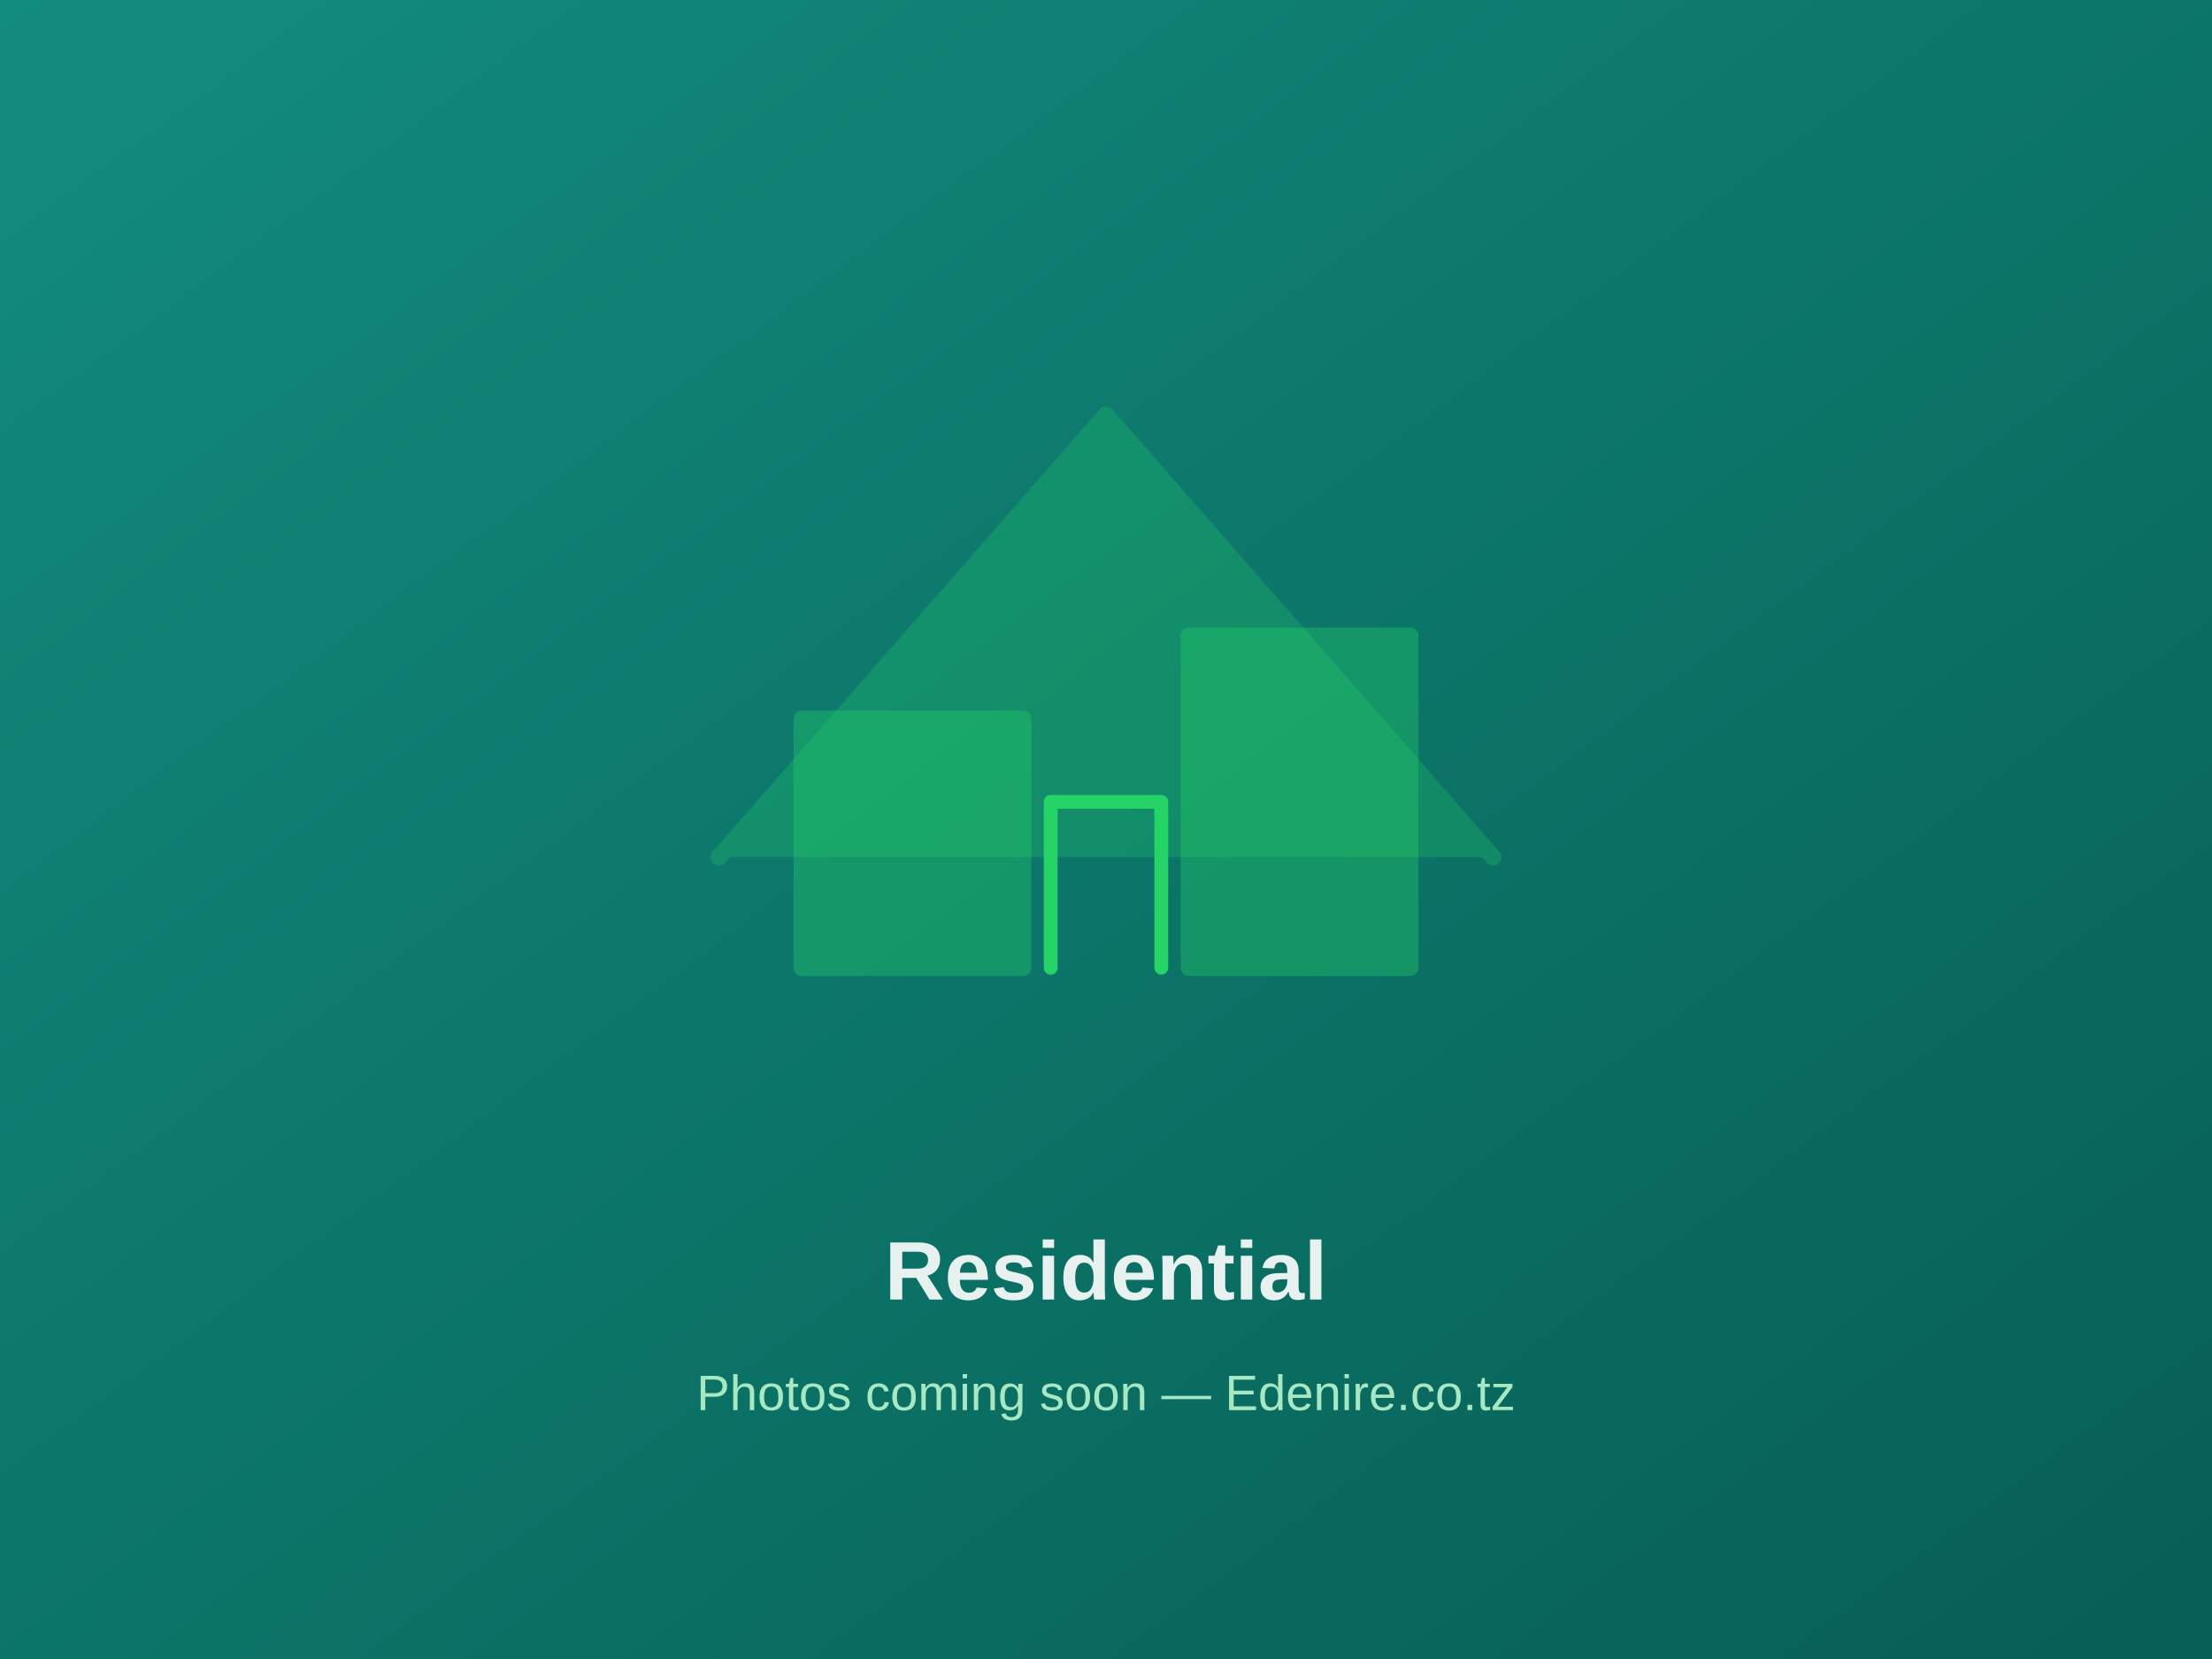
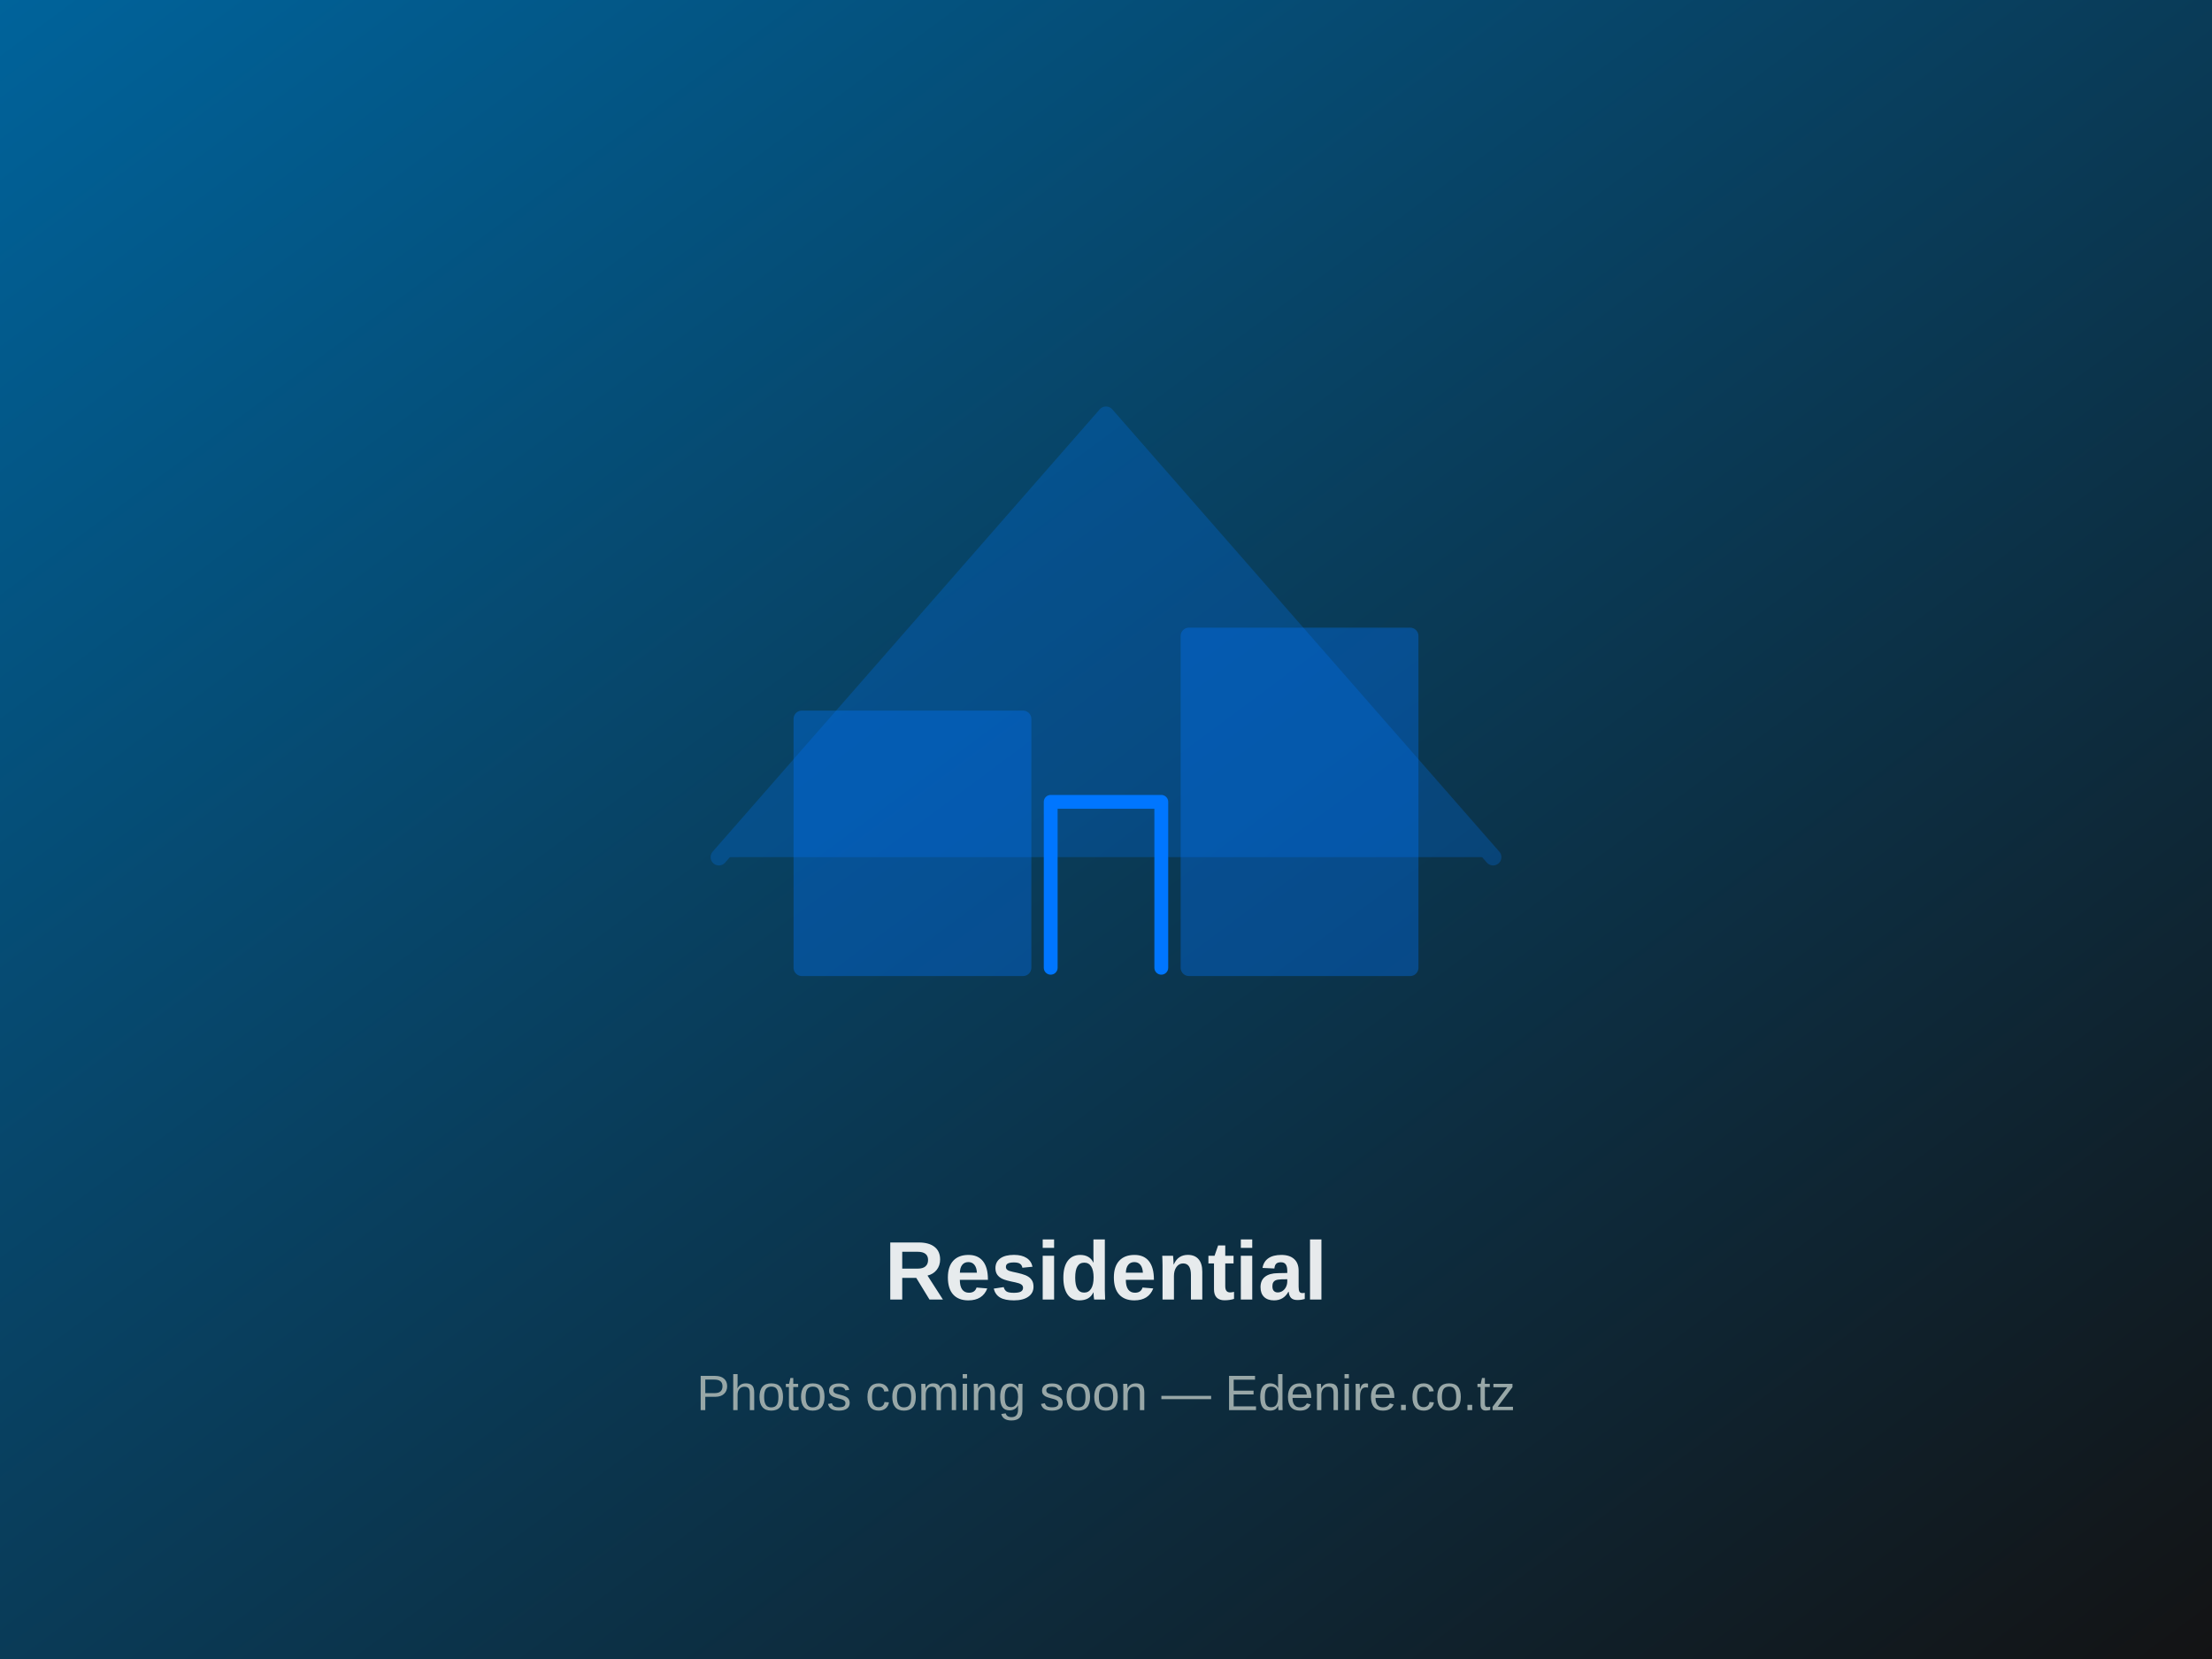
<svg xmlns="http://www.w3.org/2000/svg" width="800" height="600" viewBox="0 0 800 600">
  <defs>
    <linearGradient id="bg" x1="0" y1="0" x2="1" y2="1">
-       <stop offset="0%" stop-color="#128C7E" />
-       <stop offset="100%" stop-color="#075E54" />
+       <stop offset="0%" stop-color="#00639B" />
+       <stop offset="100%" stop-color="#131314" />
    </linearGradient>
  </defs>
  <rect width="800" height="600" fill="url(#bg)" />
-   <g transform="translate(400,250)" fill="none" stroke="#25D366" stroke-width="6" stroke-linecap="round" stroke-linejoin="round">
-     <path d="M-140,60 L0,-100 L140,60" fill="#25D366" opacity="0.25" />
-     <rect x="-110" y="10" width="80" height="90" fill="#25D366" opacity="0.35" />
-     <rect x="30" y="-20" width="80" height="120" fill="#25D366" opacity="0.35" />
+   <g transform="translate(400,250)" fill="none" stroke="#0076FF" stroke-width="6" stroke-linecap="round" stroke-linejoin="round">
+     <path d="M-140,60 L0,-100 L140,60" fill="#0076FF" opacity="0.25" />
+     <rect x="-110" y="10" width="80" height="90" fill="#0076FF" opacity="0.35" />
+     <rect x="30" y="-20" width="80" height="120" fill="#0076FF" opacity="0.35" />
    <path d="M-20,100 L-20,40 L20,40 L20,100" stroke-width="5" />
  </g>
  <text x="400" y="470" text-anchor="middle" font-family="Arial, sans-serif" font-size="30" font-weight="bold" fill="#ffffff" opacity="0.9">Residential</text>
-   <text x="400" y="510" text-anchor="middle" font-family="Arial, sans-serif" font-size="18" fill="#A6E8C3">Photos coming soon — Edenire.co.tz</text>
+   <text x="400" y="510" text-anchor="middle" font-family="Arial, sans-serif" font-size="18" fill="#98A7A7">Photos coming soon — Edenire.co.tz</text>
</svg>
